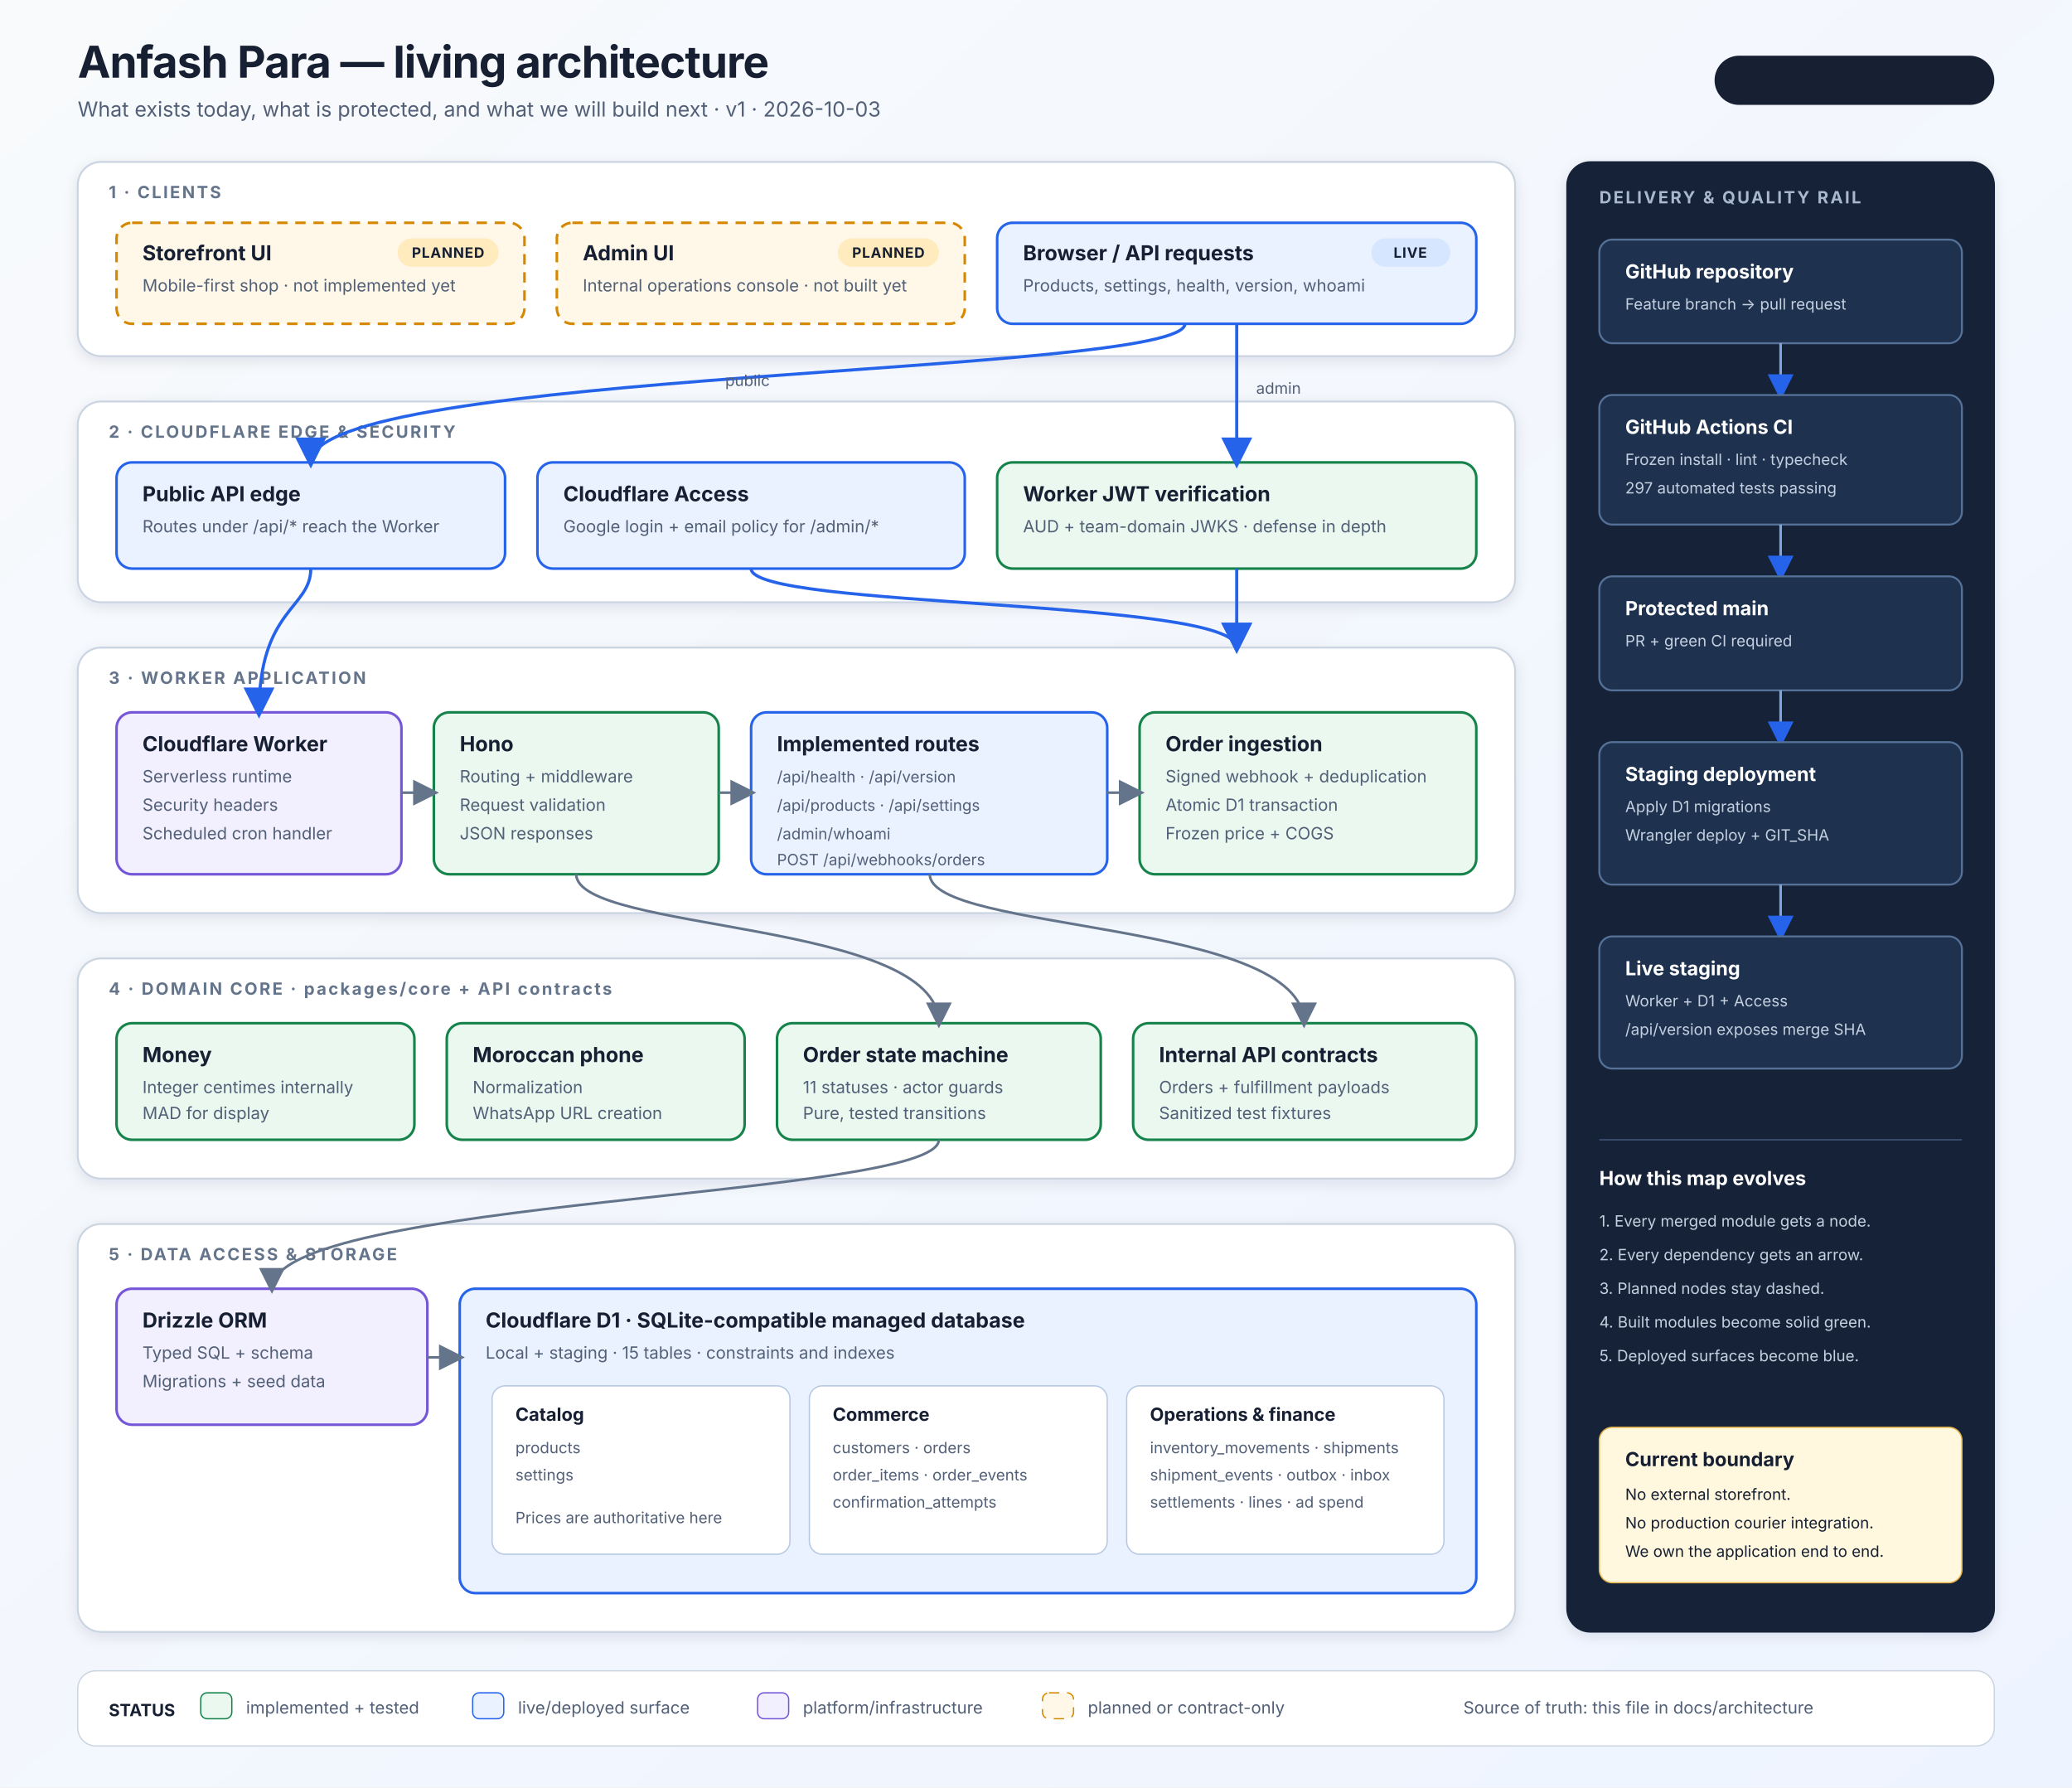
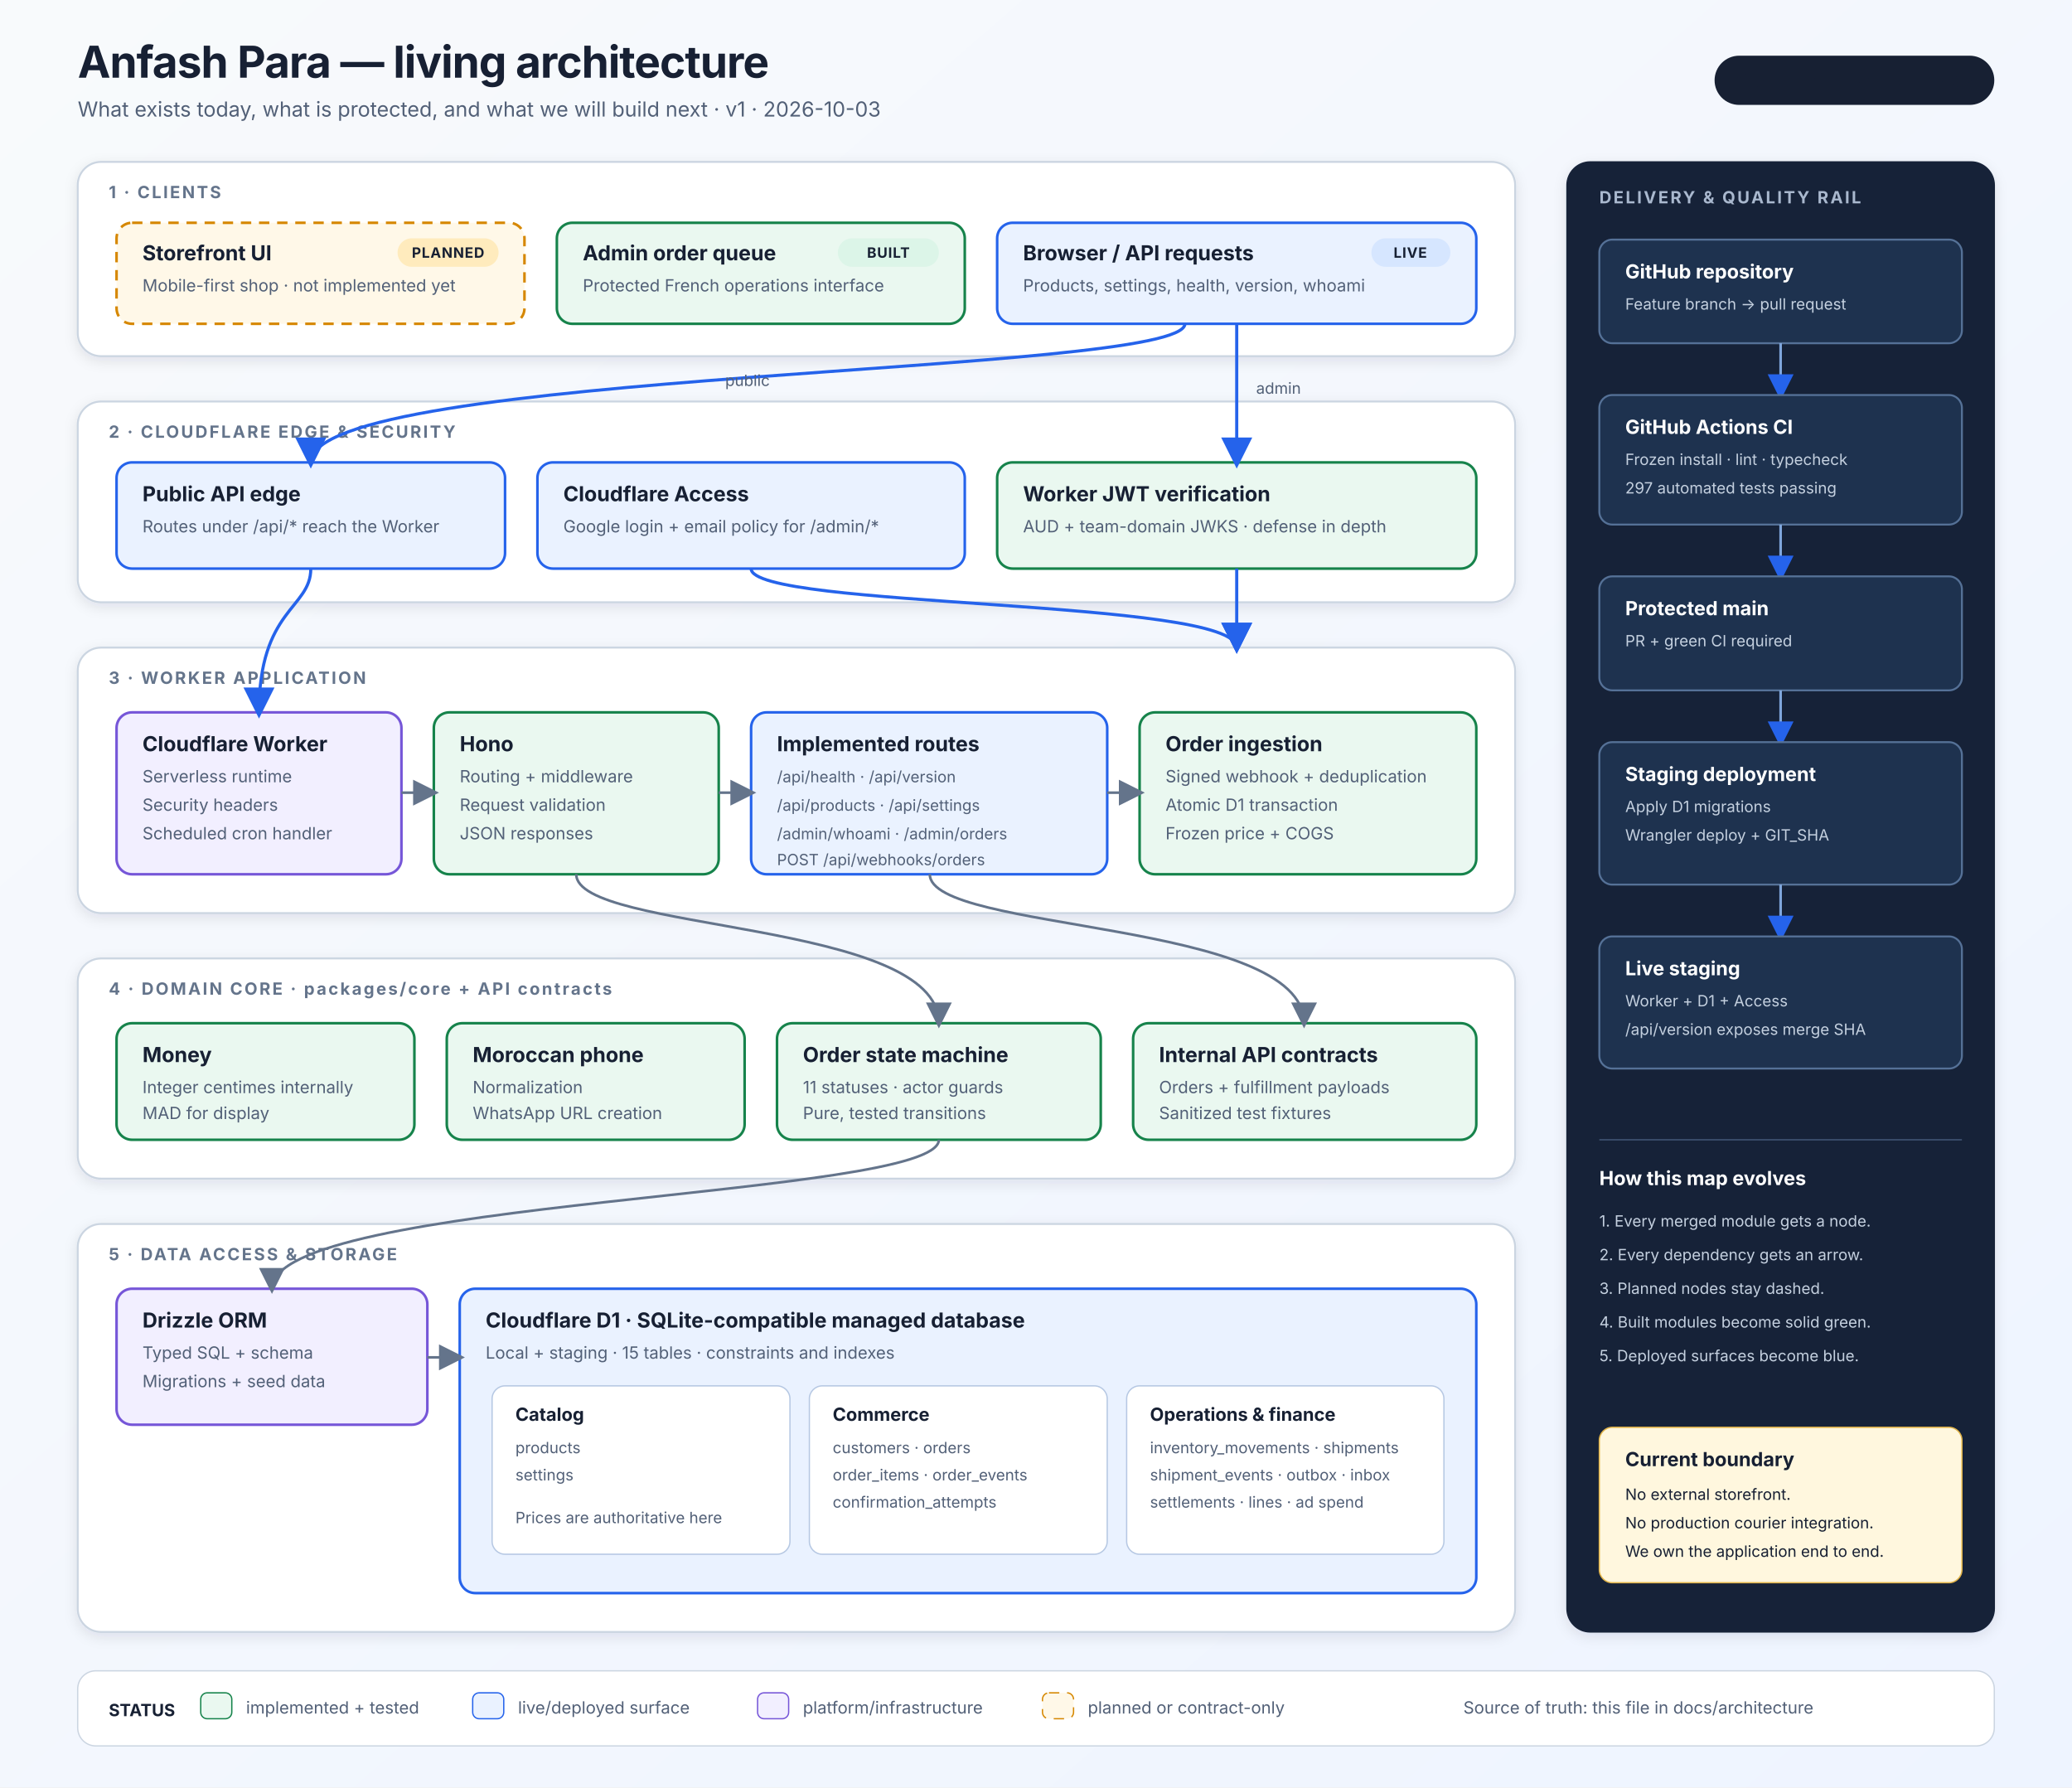
<svg xmlns="http://www.w3.org/2000/svg" width="1600" height="1380" viewBox="0 0 1600 1380" role="img" aria-labelledby="title description">
  <defs>
    <linearGradient id="page-bg" x1="0" y1="0" x2="1" y2="1">
      <stop offset="0" stop-color="#f8fafc" />
      <stop offset="1" stop-color="#eef4ff" />
    </linearGradient>
    <filter id="shadow" x="-10%" y="-10%" width="120%" height="130%">
      <feDropShadow dx="0" dy="3" stdDeviation="5" flood-color="#0f172a" flood-opacity="0.10" />
    </filter>
    <marker id="arrow" markerWidth="10" markerHeight="10" refX="8" refY="5" orient="auto" markerUnits="strokeWidth">
      <path d="M0,0 L10,5 L0,10 z" fill="#64748b" />
    </marker>
    <marker id="arrow-blue" markerWidth="10" markerHeight="10" refX="8" refY="5" orient="auto" markerUnits="strokeWidth">
      <path d="M0,0 L10,5 L0,10 z" fill="#2563eb" />
    </marker>
    <style>
      text { font-family: Inter, "Segoe UI", Arial, sans-serif; fill: #172033; }
      .title { font-size: 34px; font-weight: 750; letter-spacing: -0.6px; }
      .subtitle { font-size: 16px; fill: #526077; }
      .layer { fill: #ffffff; stroke: #cbd5e1; stroke-width: 1.5; rx: 18; filter: url(#shadow); }
      .layer-label { font-size: 13px; font-weight: 750; letter-spacing: 1.5px; fill: #64748b; }
      .node { stroke-width: 2; rx: 12; }
      .live { fill: #eaf2ff; stroke: #2563eb; }
      .implemented { fill: #eaf8f0; stroke: #16834b; }
      .infra { fill: #f2efff; stroke: #7656d8; }
      .planned { fill: #fff8e8; stroke: #d68700; stroke-dasharray: 8 6; }
      .future { fill: #f4f6f8; stroke: #94a3b8; stroke-dasharray: 5 5; }
      .node-title { font-size: 16px; font-weight: 700; }
      .node-copy { font-size: 13px; fill: #526077; }
      .node-small { font-size: 12px; fill: #526077; }
      .flow { fill: none; stroke: #64748b; stroke-width: 2; marker-end: url(#arrow); }
      .flow-blue { fill: none; stroke: #2563eb; stroke-width: 2.4; marker-end: url(#arrow-blue); }
      .flow-dashed { fill: none; stroke: #d68700; stroke-width: 2; stroke-dasharray: 7 6; marker-end: url(#arrow); }
      .rail { fill: #132238; stroke: #132238; rx: 18; filter: url(#shadow); }
      .rail-title { font-size: 13px; font-weight: 750; letter-spacing: 1.5px; fill: #a9b8ce; }
      .rail-node { fill: #1e324f; stroke: #557197; stroke-width: 1.5; rx: 10; }
      .rail-node-title { fill: #ffffff; font-size: 15px; font-weight: 700; }
      .rail-copy { fill: #c4d0df; font-size: 12px; }
      .rail-flow { fill: none; stroke: #7fa6dc; stroke-width: 2; marker-end: url(#arrow-blue); }
      .badge-text { font-size: 11px; font-weight: 750; letter-spacing: 0.5px; }
      .note { font-size: 13px; fill: #526077; }
    </style>
  </defs>
  <rect width="1600" height="1380" fill="url(#page-bg)" />
  <g id="document-header">
    <text x="60" y="60" class="title">Anfash Para — living architecture</text>
    <text x="60" y="90" class="subtitle">What exists today, what is protected, and what we will build next · v1 · 2026-10-03</text>
    <rect x="1324" y="43" width="216" height="38" rx="19" fill="#172033" />
    <text x="1432" y="67" text-anchor="middle" font-size="13" font-weight="700" fill="#ffffff">CLOUDFLARE-NATIVE STACK</text>
  </g>
  <g id="layer-clients" data-layer="clients">
    <rect x="60" y="125" width="1110" height="150" class="layer" />
    <text x="84" y="153" class="layer-label">1 · CLIENTS</text>
    <g id="module-storefront-ui" data-status="planned">
      <rect x="90" y="172" width="315" height="78" class="node planned" />
      <text x="110" y="201" class="node-title">Storefront UI</text>
      <text x="110" y="225" class="node-copy">Mobile-first shop · not implemented yet</text>
      <rect x="307" y="184" width="78" height="22" rx="11" fill="#ffebbd" />
      <text x="346" y="199" text-anchor="middle" class="badge-text" fill="#9a5c00">PLANNED</text>
    </g>
-     <g id="module-admin-ui" data-status="planned">
-       <rect x="430" y="172" width="315" height="78" class="node planned" />
-       <text x="450" y="201" class="node-title">Admin UI</text>
-       <text x="450" y="225" class="node-copy">Internal operations console · not built yet</text>
-       <rect x="647" y="184" width="78" height="22" rx="11" fill="#ffebbd" />
-       <text x="686" y="199" text-anchor="middle" class="badge-text" fill="#9a5c00">PLANNED</text>
+     <g id="module-admin-ui" data-status="implemented">
+       <rect x="430" y="172" width="315" height="78" class="node implemented" />
+       <text x="450" y="201" class="node-title">Admin order queue</text>
+       <text x="450" y="225" class="node-copy">Protected French operations interface</text>
+       <rect x="647" y="184" width="78" height="22" rx="11" fill="#dcf5e8" />
+       <text x="686" y="199" text-anchor="middle" class="badge-text" fill="#18794e">BUILT</text>
    </g>
    <g id="module-api-consumers" data-status="live">
      <rect x="770" y="172" width="370" height="78" class="node live" />
      <text x="790" y="201" class="node-title">Browser / API requests</text>
      <text x="790" y="225" class="node-copy">Products, settings, health, version, whoami</text>
      <rect x="1059" y="184" width="61" height="22" rx="11" fill="#d6e6ff" />
      <text x="1089" y="199" text-anchor="middle" class="badge-text" fill="#1d5bbf">LIVE</text>
    </g>
  </g>
  <g id="layer-edge" data-layer="edge-security">
    <rect x="60" y="310" width="1110" height="155" class="layer" />
    <text x="84" y="338" class="layer-label">2 · CLOUDFLARE EDGE &amp; SECURITY</text>
    <g id="module-public-edge" data-status="live">
      <rect x="90" y="357" width="300" height="82" class="node live" />
      <text x="110" y="387" class="node-title">Public API edge</text>
      <text x="110" y="411" class="node-copy">Routes under /api/* reach the Worker</text>
    </g>
    <g id="module-cloudflare-access" data-status="live">
      <rect x="415" y="357" width="330" height="82" class="node live" />
      <text x="435" y="387" class="node-title">Cloudflare Access</text>
      <text x="435" y="411" class="node-copy">Google login + email policy for /admin/*</text>
    </g>
    <g id="module-access-jwt" data-status="implemented">
      <rect x="770" y="357" width="370" height="82" class="node implemented" />
      <text x="790" y="387" class="node-title">Worker JWT verification</text>
      <text x="790" y="411" class="node-copy">AUD + team-domain JWKS · defense in depth</text>
    </g>
  </g>
  <g id="layer-application" data-layer="application">
    <rect x="60" y="500" width="1110" height="205" class="layer" />
    <text x="84" y="528" class="layer-label">3 · WORKER APPLICATION</text>
    <g id="module-worker-runtime" data-status="live">
      <rect x="90" y="550" width="220" height="125" class="node infra" />
      <text x="110" y="580" class="node-title">Cloudflare Worker</text>
      <text x="110" y="604" class="node-copy">Serverless runtime</text>
      <text x="110" y="626" class="node-copy">Security headers</text>
      <text x="110" y="648" class="node-copy">Scheduled cron handler</text>
    </g>
    <g id="module-hono-router" data-status="implemented">
      <rect x="335" y="550" width="220" height="125" class="node implemented" />
      <text x="355" y="580" class="node-title">Hono</text>
      <text x="355" y="604" class="node-copy">Routing + middleware</text>
      <text x="355" y="626" class="node-copy">Request validation</text>
      <text x="355" y="648" class="node-copy">JSON responses</text>
    </g>
    <g id="module-live-routes" data-status="live">
      <rect x="580" y="550" width="275" height="125" class="node live" />
      <text x="600" y="580" class="node-title">Implemented routes</text>
      <text x="600" y="604" class="node-small">/api/health · /api/version</text>
      <text x="600" y="626" class="node-small">/api/products · /api/settings</text>
-       <text x="600" y="648" class="node-small">/admin/whoami</text>
+       <text x="600" y="648" class="node-small">/admin/whoami · /admin/orders</text>
      <text x="600" y="668" class="node-small">POST /api/webhooks/orders</text>
    </g>
    <g id="module-order-ingestion" data-status="implemented">
      <rect x="880" y="550" width="260" height="125" class="node implemented" />
      <text x="900" y="580" class="node-title">Order ingestion</text>
      <text x="900" y="604" class="node-copy">Signed webhook + deduplication</text>
      <text x="900" y="626" class="node-copy">Atomic D1 transaction</text>
      <text x="900" y="648" class="node-copy">Frozen price + COGS</text>
    </g>
  </g>
  <g id="layer-domain" data-layer="domain-core">
    <rect x="60" y="740" width="1110" height="170" class="layer" />
    <text x="84" y="768" class="layer-label">4 · DOMAIN CORE · packages/core + API contracts</text>
    <g id="module-money" data-status="implemented">
      <rect x="90" y="790" width="230" height="90" class="node implemented" />
      <text x="110" y="820" class="node-title">Money</text>
      <text x="110" y="844" class="node-copy">Integer centimes internally</text>
      <text x="110" y="864" class="node-copy">MAD for display</text>
    </g>
    <g id="module-phone" data-status="implemented">
      <rect x="345" y="790" width="230" height="90" class="node implemented" />
      <text x="365" y="820" class="node-title">Moroccan phone</text>
      <text x="365" y="844" class="node-copy">Normalization</text>
      <text x="365" y="864" class="node-copy">WhatsApp URL creation</text>
    </g>
    <g id="module-order-state-machine" data-status="implemented">
      <rect x="600" y="790" width="250" height="90" class="node implemented" />
      <text x="620" y="820" class="node-title">Order state machine</text>
      <text x="620" y="844" class="node-copy">11 statuses · actor guards</text>
      <text x="620" y="864" class="node-copy">Pure, tested transitions</text>
    </g>
    <g id="module-internal-contracts" data-status="implemented">
      <rect x="875" y="790" width="265" height="90" class="node implemented" />
      <text x="895" y="820" class="node-title">Internal API contracts</text>
      <text x="895" y="844" class="node-copy">Orders + fulfillment payloads</text>
      <text x="895" y="864" class="node-copy">Sanitized test fixtures</text>
    </g>
  </g>
  <g id="layer-data" data-layer="data">
    <rect x="60" y="945" width="1110" height="315" class="layer" />
    <text x="84" y="973" class="layer-label">5 · DATA ACCESS &amp; STORAGE</text>
    <g id="module-drizzle" data-status="implemented">
      <rect x="90" y="995" width="240" height="105" class="node infra" />
      <text x="110" y="1025" class="node-title">Drizzle ORM</text>
      <text x="110" y="1049" class="node-copy">Typed SQL + schema</text>
      <text x="110" y="1071" class="node-copy">Migrations + seed data</text>
    </g>
    <g id="module-d1" data-status="live">
      <rect x="355" y="995" width="785" height="235" class="node live" />
      <text x="375" y="1025" class="node-title">Cloudflare D1 · SQLite-compatible managed database</text>
      <text x="375" y="1049" class="node-copy">Local + staging · 15 tables · constraints and indexes</text>
      <g id="data-catalog">
        <rect x="380" y="1070" width="230" height="130" rx="10" fill="#ffffff" stroke="#b6c8e3" />
        <text x="398" y="1097" font-size="14" font-weight="700">Catalog</text>
        <text x="398" y="1122" class="node-small">products</text>
        <text x="398" y="1143" class="node-small">settings</text>
        <text x="398" y="1176" class="node-small">Prices are authoritative here</text>
      </g>
      <g id="data-commerce">
        <rect x="625" y="1070" width="230" height="130" rx="10" fill="#ffffff" stroke="#b6c8e3" />
        <text x="643" y="1097" font-size="14" font-weight="700">Commerce</text>
        <text x="643" y="1122" class="node-small">customers · orders</text>
        <text x="643" y="1143" class="node-small">order_items · order_events</text>
        <text x="643" y="1164" class="node-small">confirmation_attempts</text>
      </g>
      <g id="data-operations">
        <rect x="870" y="1070" width="245" height="130" rx="10" fill="#ffffff" stroke="#b6c8e3" />
        <text x="888" y="1097" font-size="14" font-weight="700">Operations &amp; finance</text>
        <text x="888" y="1122" class="node-small">inventory_movements · shipments</text>
        <text x="888" y="1143" class="node-small">shipment_events · outbox · inbox</text>
        <text x="888" y="1164" class="node-small">settlements · lines · ad spend</text>
      </g>
    </g>
  </g>
  <g id="delivery-rail" data-layer="delivery">
    <rect x="1210" y="125" width="330" height="1135" class="rail" />
    <text x="1235" y="157" class="rail-title">DELIVERY &amp; QUALITY RAIL</text>
    <g id="module-github" data-status="live">
      <rect x="1235" y="185" width="280" height="80" class="rail-node" />
      <text x="1255" y="215" class="rail-node-title">GitHub repository</text>
      <text x="1255" y="239" class="rail-copy">Feature branch → pull request</text>
    </g>
    <path d="M1375 265 L1375 305" class="rail-flow" />
    <g id="module-ci" data-status="live">
      <rect x="1235" y="305" width="280" height="100" class="rail-node" />
      <text x="1255" y="335" class="rail-node-title">GitHub Actions CI</text>
      <text x="1255" y="359" class="rail-copy">Frozen install · lint · typecheck</text>
      <text x="1255" y="381" class="rail-copy">297 automated tests passing</text>
    </g>
    <path d="M1375 405 L1375 445" class="rail-flow" />
    <g id="module-main-protection" data-status="live">
      <rect x="1235" y="445" width="280" height="88" class="rail-node" />
      <text x="1255" y="475" class="rail-node-title">Protected main</text>
      <text x="1255" y="499" class="rail-copy">PR + green CI required</text>
    </g>
    <path d="M1375 533 L1375 573" class="rail-flow" />
    <g id="module-deploy-workflow" data-status="live">
      <rect x="1235" y="573" width="280" height="110" class="rail-node" />
      <text x="1255" y="603" class="rail-node-title">Staging deployment</text>
      <text x="1255" y="627" class="rail-copy">Apply D1 migrations</text>
      <text x="1255" y="649" class="rail-copy">Wrangler deploy + GIT_SHA</text>
    </g>
    <path d="M1375 683 L1375 723" class="rail-flow" />
    <g id="module-staging" data-status="live">
      <rect x="1235" y="723" width="280" height="102" class="rail-node" />
      <text x="1255" y="753" class="rail-node-title">Live staging</text>
      <text x="1255" y="777" class="rail-copy">Worker + D1 + Access</text>
      <text x="1255" y="799" class="rail-copy">/api/version exposes merge SHA</text>
    </g>
    <g id="architecture-rules">
      <line x1="1235" y1="880" x2="1515" y2="880" stroke="#405675" />
      <text x="1235" y="915" class="rail-node-title">How this map evolves</text>
      <text x="1235" y="947" class="rail-copy">1. Every merged module gets a node.</text>
      <text x="1235" y="973" class="rail-copy">2. Every dependency gets an arrow.</text>
      <text x="1235" y="999" class="rail-copy">3. Planned nodes stay dashed.</text>
      <text x="1235" y="1025" class="rail-copy">4. Built modules become solid green.</text>
      <text x="1235" y="1051" class="rail-copy">5. Deployed surfaces become blue.</text>
    </g>
    <g id="current-boundary">
      <rect x="1235" y="1102" width="280" height="120" rx="10" fill="#fff7de" stroke="#e2b448" />
      <text x="1255" y="1132" font-size="15" font-weight="700" fill="#7d5100">Current boundary</text>
      <text x="1255" y="1158" font-size="12" fill="#755b2a">No external storefront.</text>
      <text x="1255" y="1180" font-size="12" fill="#755b2a">No production courier integration.</text>
      <text x="1255" y="1202" font-size="12" fill="#755b2a">We own the application end to end.</text>
    </g>
  </g>
  <g id="flows" aria-label="System flows">
    <path d="M955 250 L955 357" class="flow-blue" />
    <text x="970" y="304" class="node-small">admin</text>
    <path d="M915 250 C915 290 240 285 240 357" class="flow-blue" />
    <text x="560" y="298" class="node-small">public</text>
    <path d="M580 439 C580 470 955 462 955 500" class="flow-blue" />
    <path d="M240 439 C240 470 200 470 200 550" class="flow-blue" />
    <path d="M955 439 L955 500" class="flow-blue" />
    <path d="M310 612 L335 612" class="flow" />
    <path d="M555 612 L580 612" class="flow" />
    <path d="M855 612 L880 612" class="flow" />
    <path d="M445 675 C445 720 725 710 725 790" class="flow" />
    <path d="M718 675 C718 720 1007 710 1007 790" class="flow" />
    <path d="M725 880 C725 925 210 925 210 995" class="flow" />
    <path d="M330 1048 L355 1048" class="flow" />
  </g>
  <g id="legend">
    <rect x="60" y="1290" width="1480" height="58" rx="14" fill="#ffffff" stroke="#cbd5e1" />
    <text x="84" y="1325" font-size="13" font-weight="700">STATUS</text>
    <rect x="155" y="1307" width="24" height="20" rx="5" class="implemented" />
    <text x="190" y="1323" class="note">implemented + tested</text>
    <rect x="365" y="1307" width="24" height="20" rx="5" class="live" />
    <text x="400" y="1323" class="note">live/deployed surface</text>
    <rect x="585" y="1307" width="24" height="20" rx="5" class="infra" />
    <text x="620" y="1323" class="note">platform/infrastructure</text>
    <rect x="805" y="1307" width="24" height="20" rx="5" class="planned" />
    <text x="840" y="1323" class="note">planned or contract-only</text>
    <text x="1130" y="1323" class="note">Source of truth: this file in docs/architecture</text>
  </g>
</svg>
